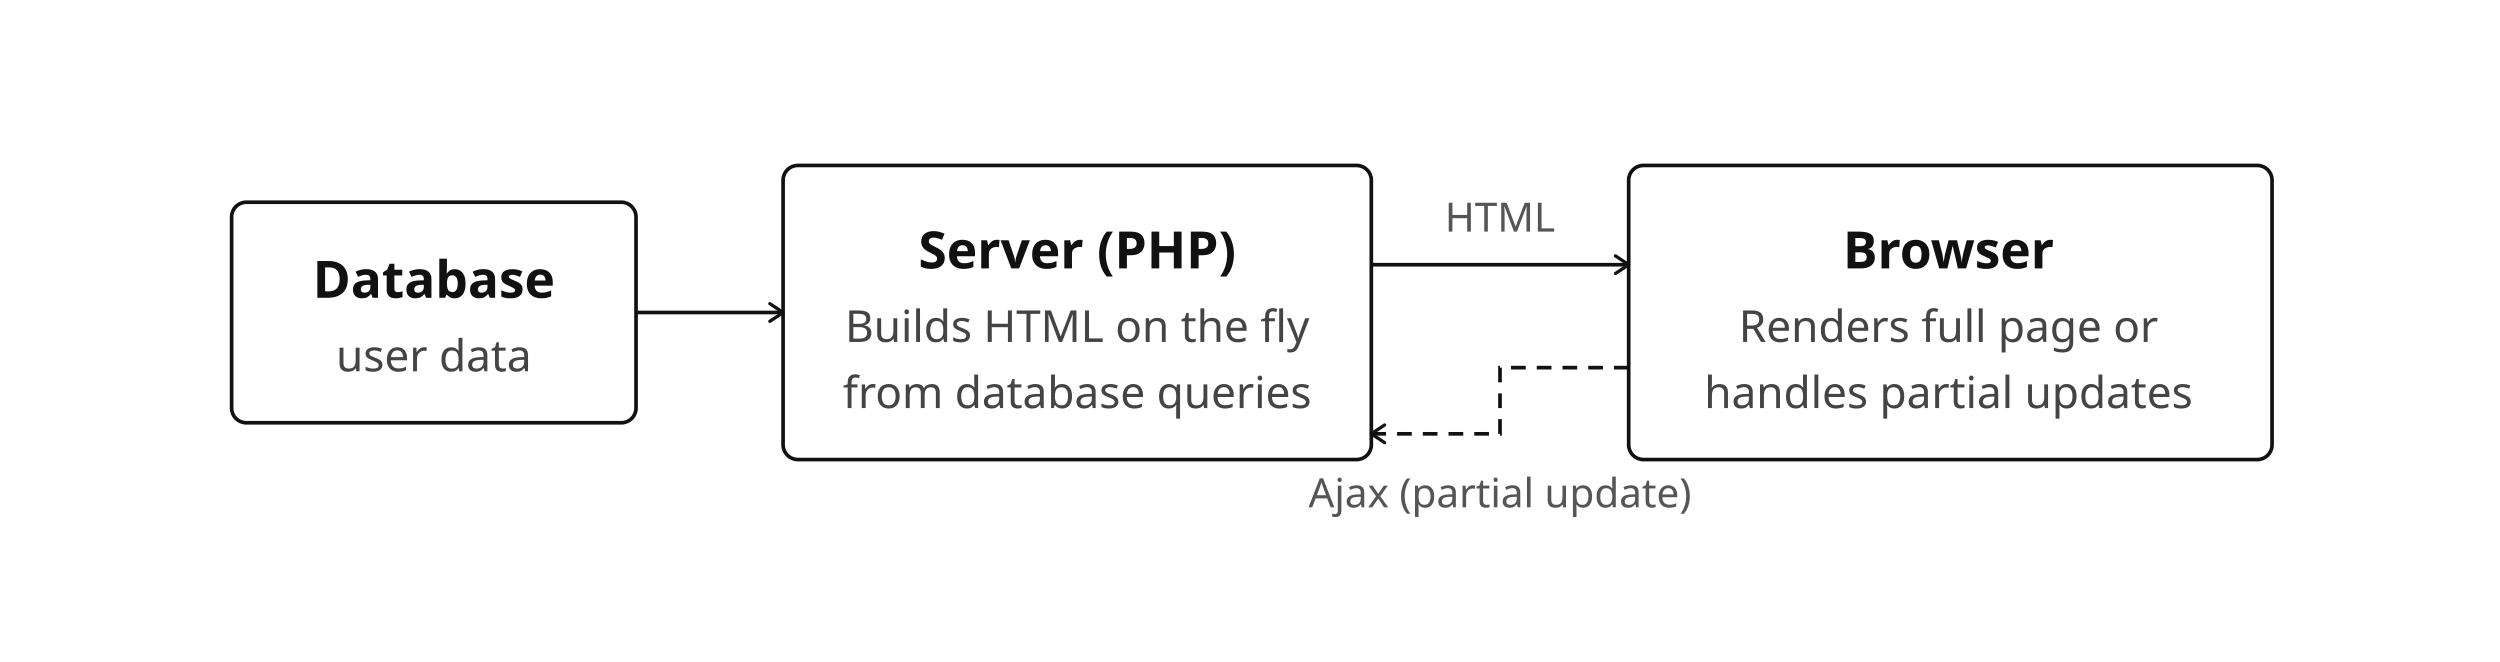
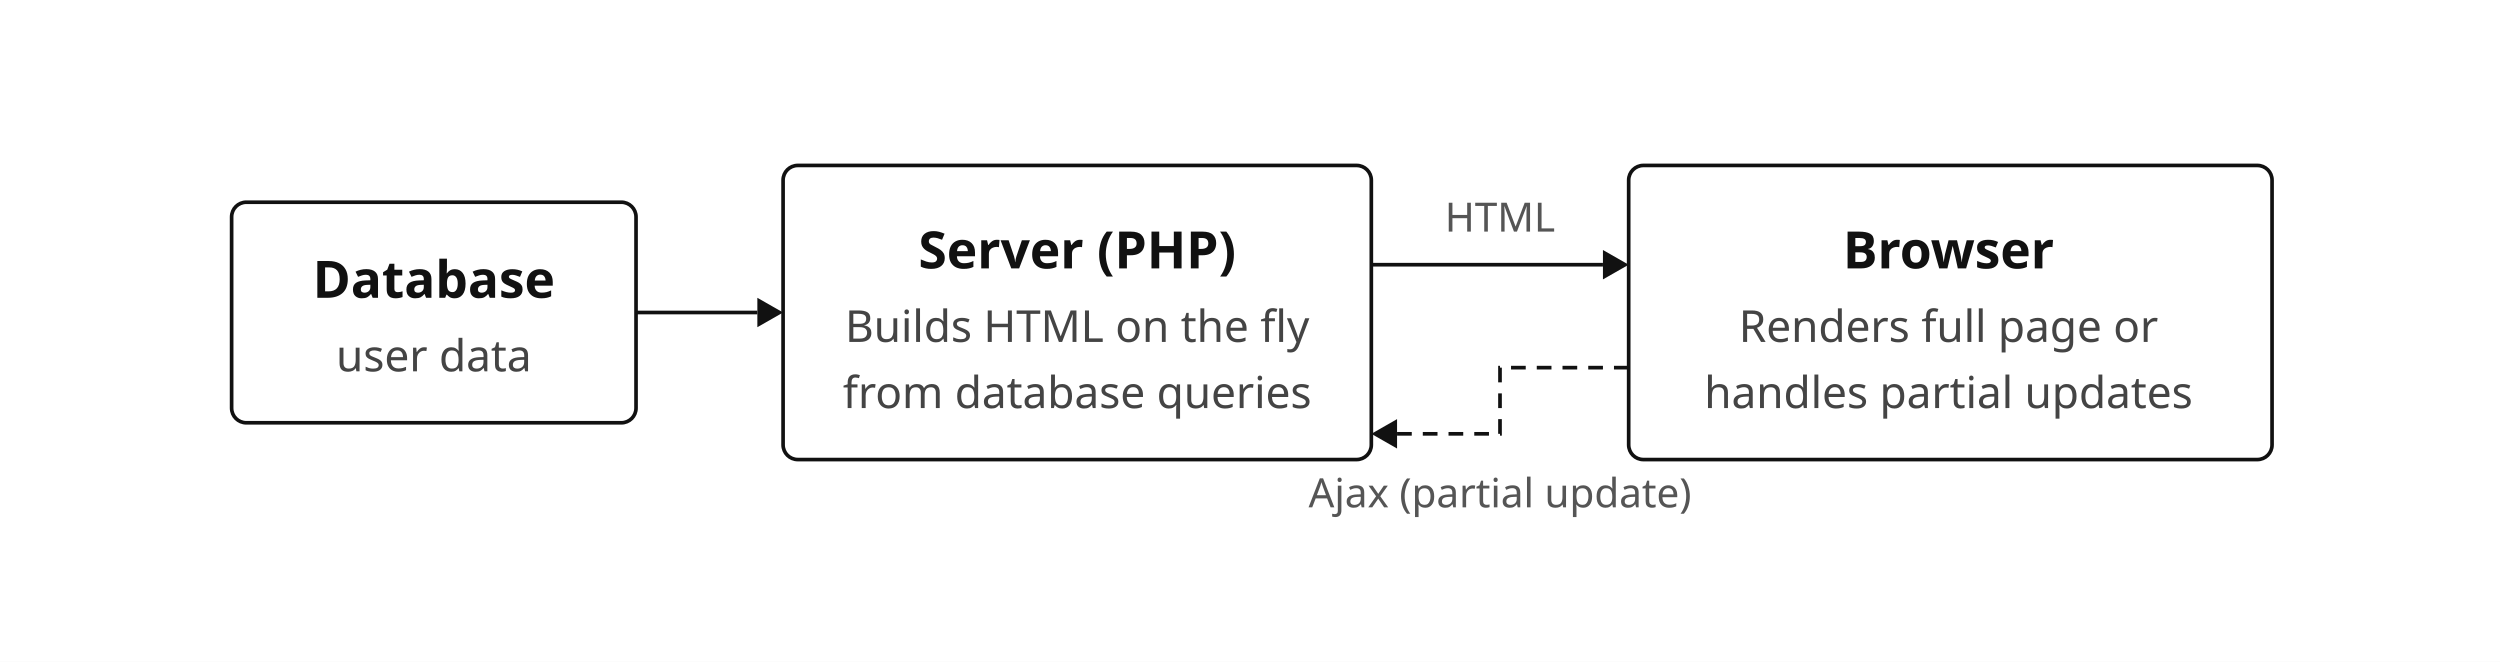
<svg xmlns="http://www.w3.org/2000/svg" width="680" height="180" viewBox="0 0 680 180" role="img" font-family="sans-serif">
-   <defs>
-     <marker id="arrow" viewBox="0 0 10 10" refX="8" refY="5" markerWidth="6" markerHeight="6" orient="auto-start-reverse">
-       <path d="M2 1L8 5L2 9" fill="none" stroke="#111" stroke-width="1.5" stroke-linecap="round" stroke-linejoin="round" />
-     </marker>
-   </defs>
  <rect width="680" height="180" fill="#fff" />
  <rect x="63" y="55" width="110" height="60" rx="4" fill="none" stroke="#111" stroke-width="1" />
  <text x="118" y="81" text-anchor="middle" font-size="14" font-weight="600" fill="#111">Database</text>
  <text x="118" y="101" text-anchor="middle" font-size="12" fill="#444">user data</text>
-   <line x1="173" y1="85" x2="213" y2="85" stroke="#111" stroke-width="1" marker-end="url(#arrow)" />
+   <line x1="173" y1="85" x2="206" y2="85" stroke="#111" stroke-width="1" />
+   <polygon points="213,85 206,81 206,89" fill="#111" />
  <rect x="213" y="45" width="160" height="80" rx="4" fill="none" stroke="#111" stroke-width="1" />
  <text x="293" y="73" text-anchor="middle" font-size="14" font-weight="600" fill="#111">Server (PHP)</text>
  <text x="293" y="93" text-anchor="middle" font-size="12" fill="#444">Builds HTML on the fly</text>
  <text x="293" y="111" text-anchor="middle" font-size="12" fill="#444">from database queries</text>
-   <line x1="373" y1="72" x2="443" y2="72" stroke="#111" stroke-width="1" marker-end="url(#arrow)" />
+   <line x1="373" y1="72" x2="436" y2="72" stroke="#111" stroke-width="1" />
+   <polygon points="443,72 436,68 436,76" fill="#111" />
  <text x="408" y="63" text-anchor="middle" font-size="11" fill="#555">HTML</text>
-   <path d="M443 100 L408 100 L408 118 L373 118" fill="none" stroke="#111" stroke-width="1" stroke-dasharray="4 3" marker-end="url(#arrow)" />
+   <path d="M443 100 L408 100 L408 118 L380 118" fill="none" stroke="#111" stroke-width="1" stroke-dasharray="4 3" />
+   <polygon points="373,118 380,114 380,122" fill="#111" />
  <text x="408" y="138" text-anchor="middle" font-size="11" fill="#555">Ajax (partial update)</text>
  <rect x="443" y="45" width="175" height="80" rx="4" fill="none" stroke="#111" stroke-width="1" />
  <text x="530" y="73" text-anchor="middle" font-size="14" font-weight="600" fill="#111">Browser</text>
  <text x="530" y="93" text-anchor="middle" font-size="12" fill="#444">Renders full page or</text>
  <text x="530" y="111" text-anchor="middle" font-size="12" fill="#444">handles partial updates</text>
</svg>
